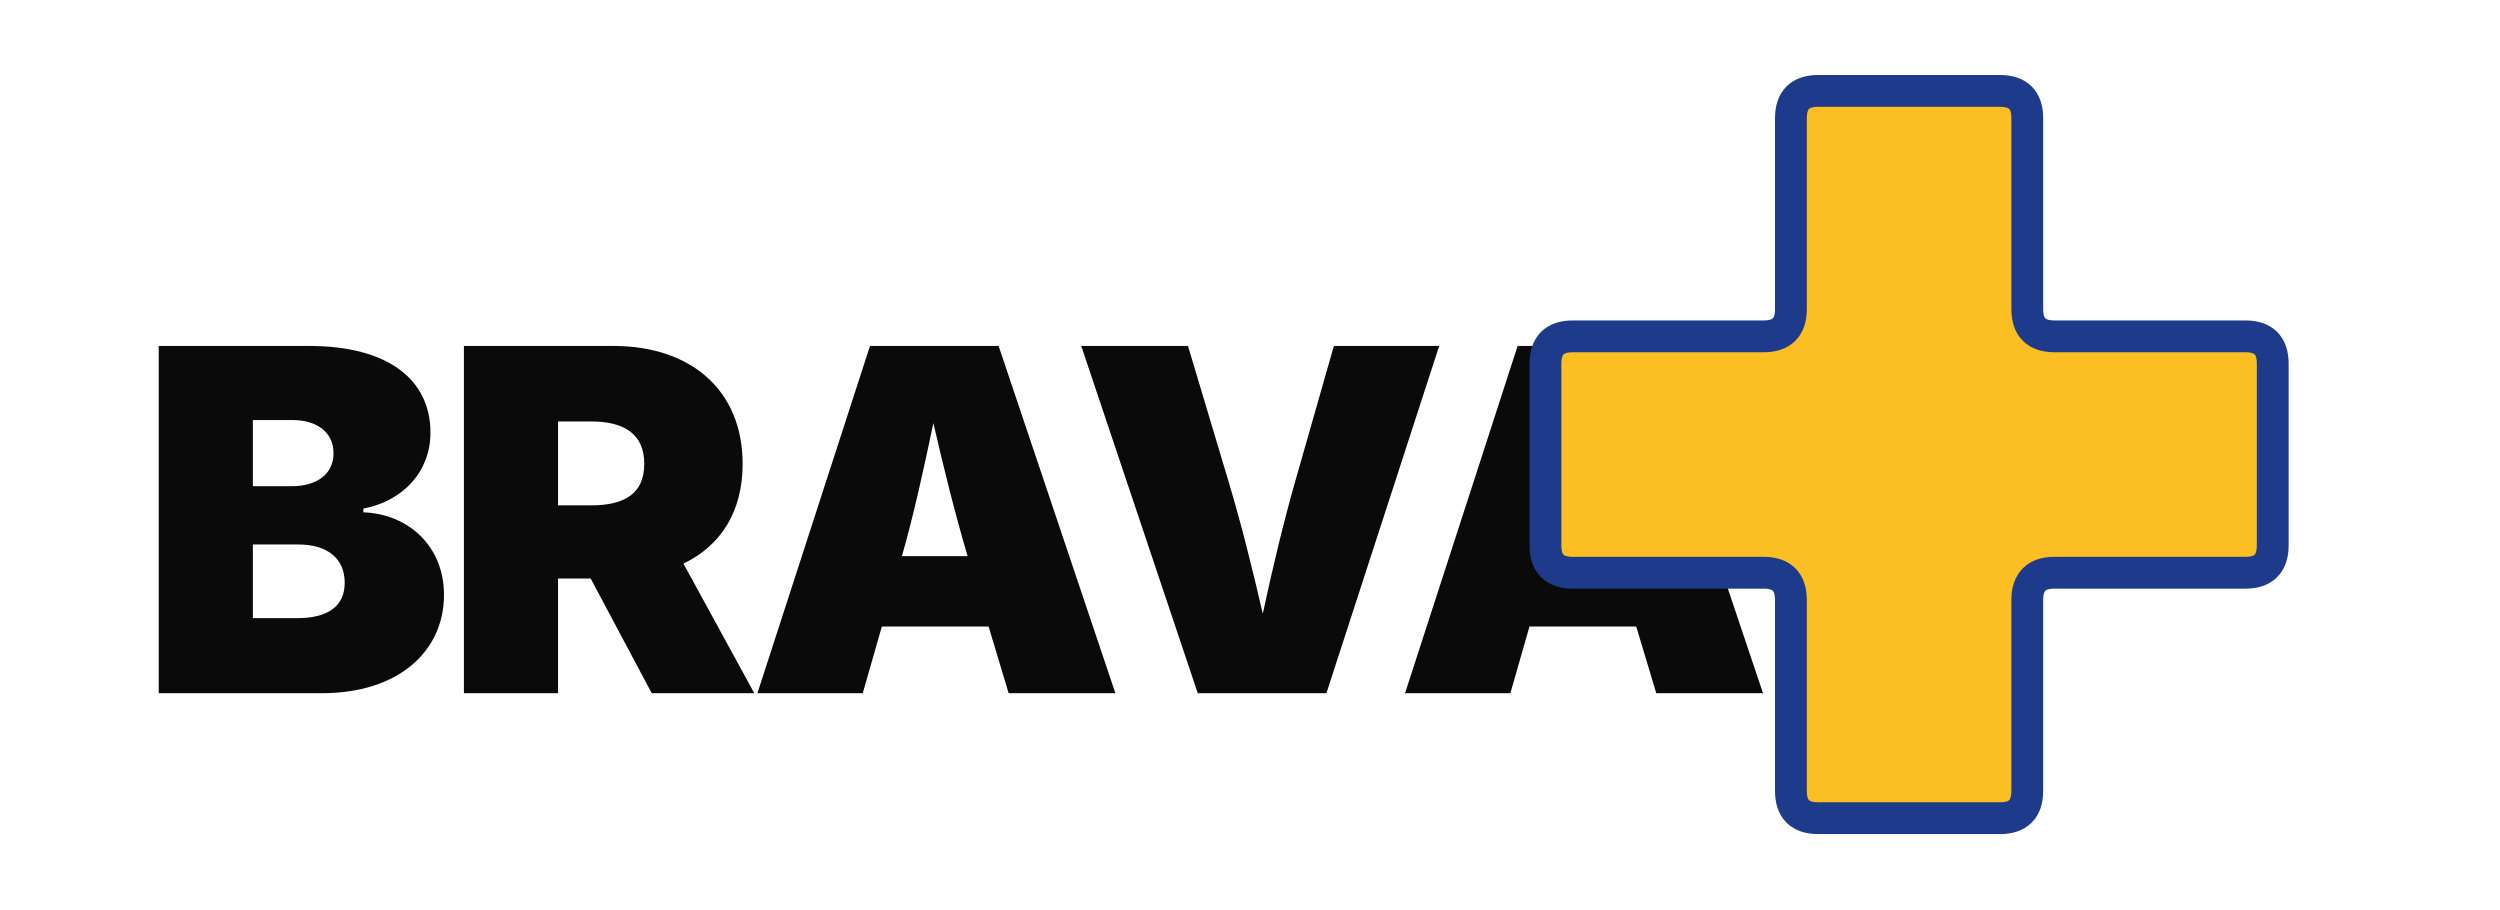
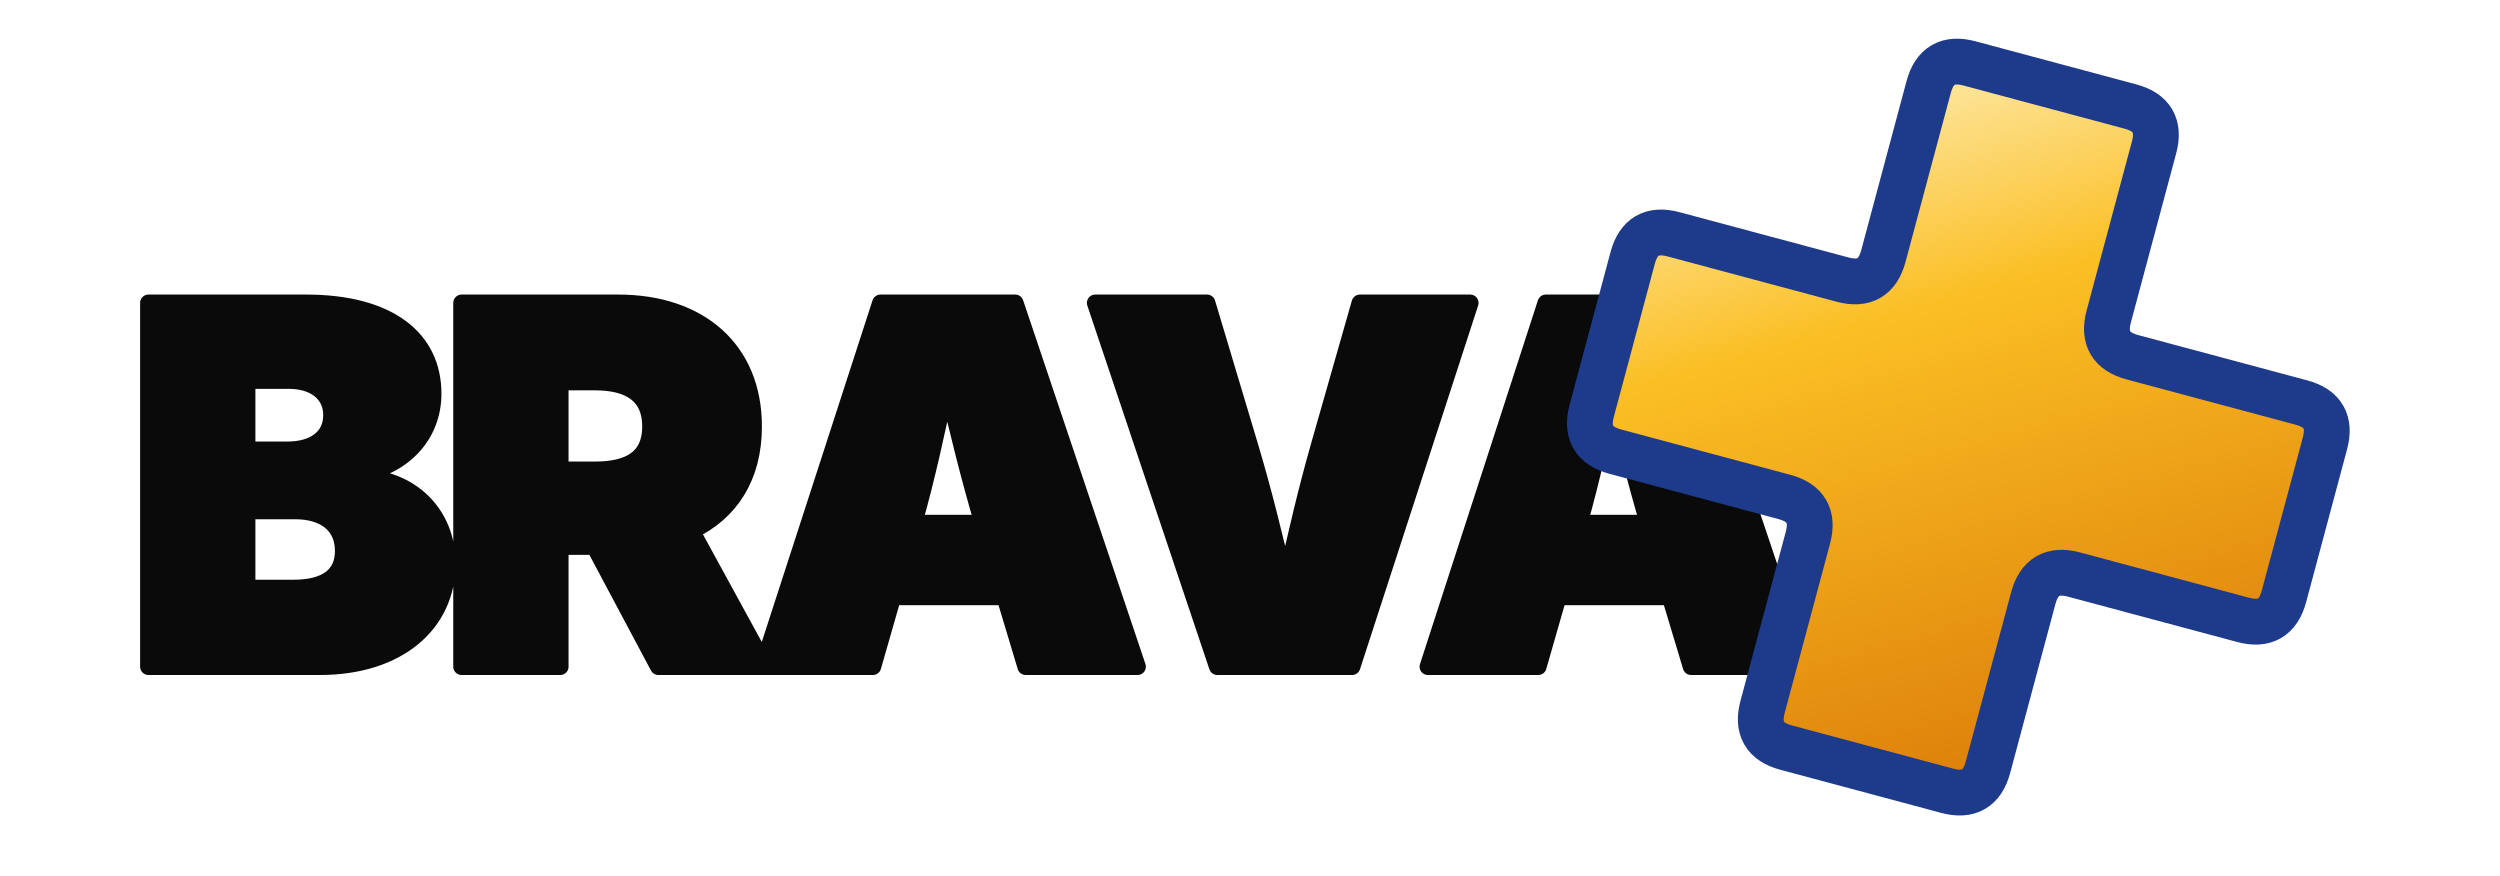
- <svg xmlns="http://www.w3.org/2000/svg" viewBox="0 0 1100 400" role="img" aria-label="BRAVA+">
-   <text x="60" y="305" font-family="'Inter','Helvetica Neue','Arial Black',sans-serif" font-weight="900" font-size="210" fill="#0A0A0A" letter-spacing="-6">BRAVA</text>
-   <g transform="translate(840,200)">
-     <path d="M -40 -160 L 40 -160 Q 52 -160 52 -148 L 52 -64 Q 52 -52 64 -52 L 148 -52 Q 160 -52 160 -40 L 160 40 Q 160 52 148 52 L 64 52 Q 52 52 52 64 L 52 148 Q 52 160 40 160 L -40 160 Q -52 160 -52 148 L -52 64 Q -52 52 -64 52 L -148 52 Q -160 52 -160 40 L -160 -40 Q -160 -52 -148 -52 L -64 -52 Q -52 -52 -52 -64 L -52 -148 Q -52 -160 -40 -160 Z" fill="#FBBF24" stroke="#1E3A8A" stroke-width="14" />
+ <svg xmlns="http://www.w3.org/2000/svg" viewBox="0 0 1200 420" role="img" aria-label="BRAVA+">
+   <defs>
+     <linearGradient id="plusGradLight" x1="0.2" y1="0" x2="0.8" y2="1">
+       <stop offset="0%" stop-color="#FEF3C7" />
+       <stop offset="35%" stop-color="#FBBF24" />
+       <stop offset="100%" stop-color="#D97706" />
+     </linearGradient>
+   </defs>
+   <text x="60" y="320" font-family="'Inter','Helvetica Neue','Arial Black',sans-serif" font-weight="900" font-size="240" fill="#0A0A0A" stroke="#0A0A0A" stroke-width="8" paint-order="stroke fill" stroke-linejoin="round" letter-spacing="-10">BRAVA</text>
+   <g transform="translate(940,205) rotate(15)">
+     <path d="M -40 -170 L 40 -170 Q 56 -170 56 -154 L 56 -70 Q 56 -54 72 -54 L 156 -54 Q 172 -54 172 -38 L 172 38 Q 172 54 156 54 L 72 54 Q 56 54 56 70 L 56 154 Q 56 170 40 170 L -40 170 Q -56 170 -56 154 L -56 70 Q -56 54 -72 54 L -156 54 Q -172 54 -172 38 L -172 -38 Q -172 -54 -156 -54 L -72 -54 Q -56 -54 -56 -70 L -56 -154 Q -56 -170 -40 -170 Z" fill="url(#plusGradLight)" stroke="#1E3A8A" stroke-width="22" stroke-linejoin="round" />
  </g>
</svg>
